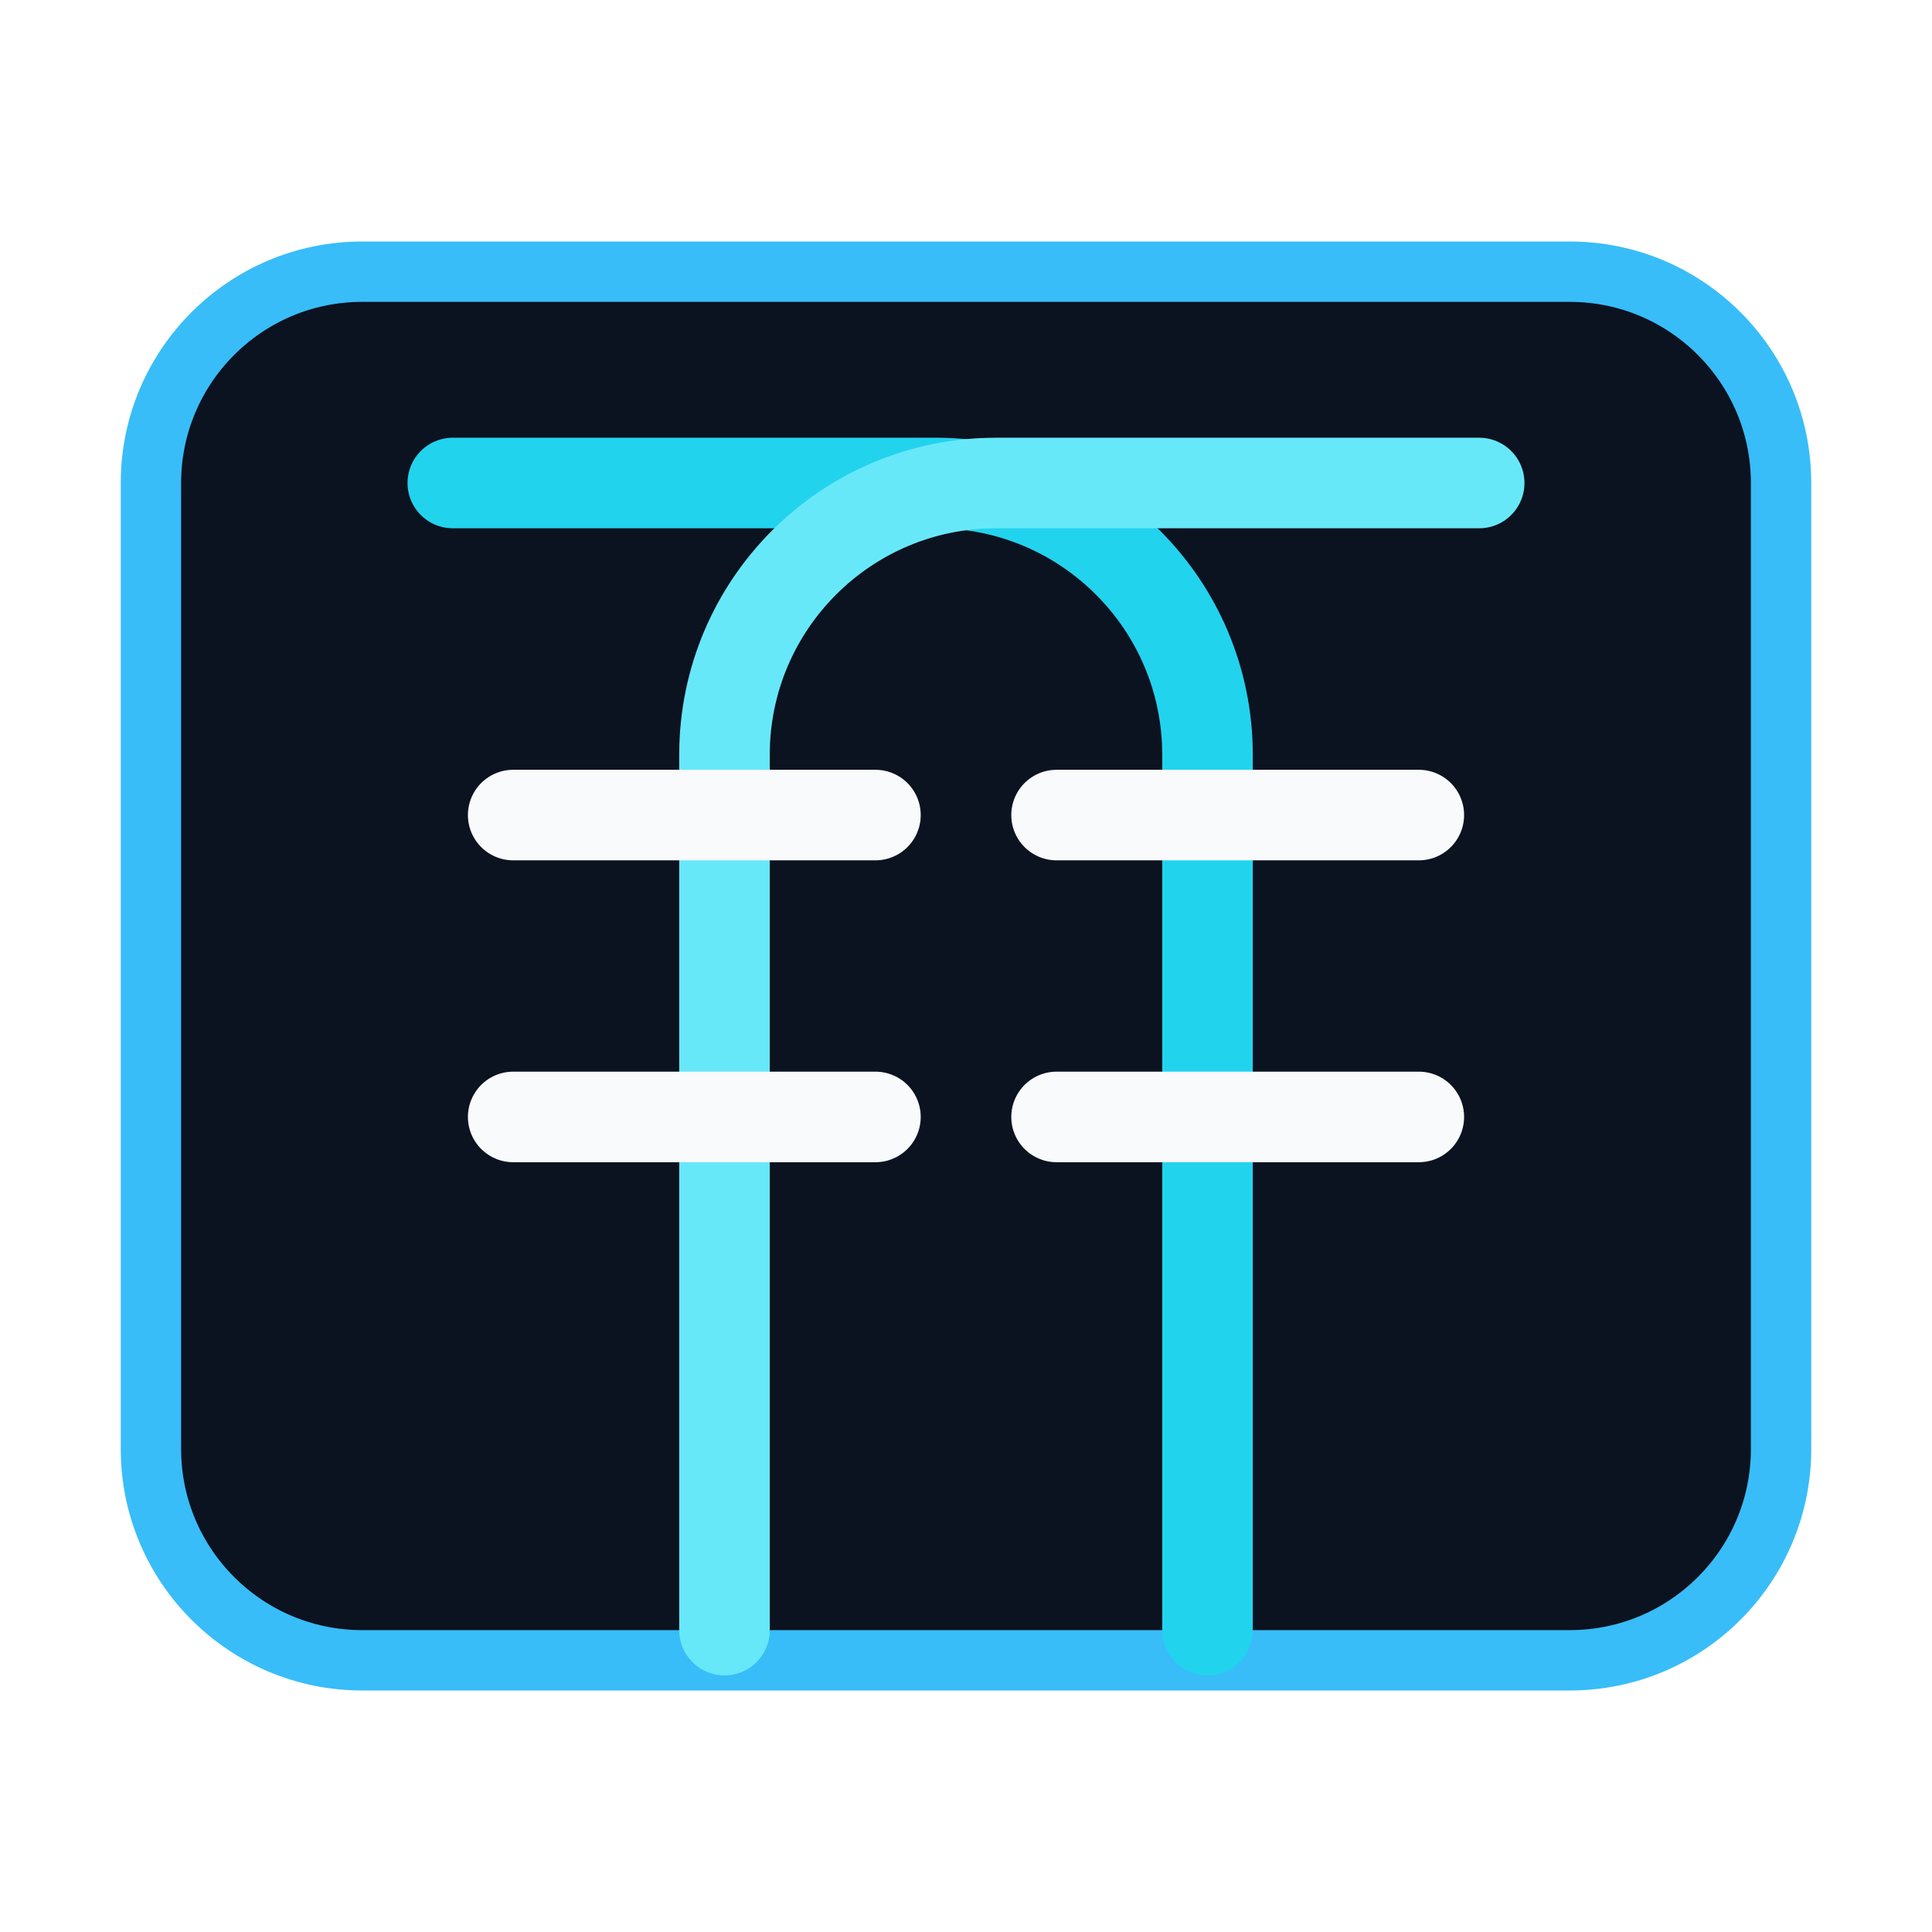
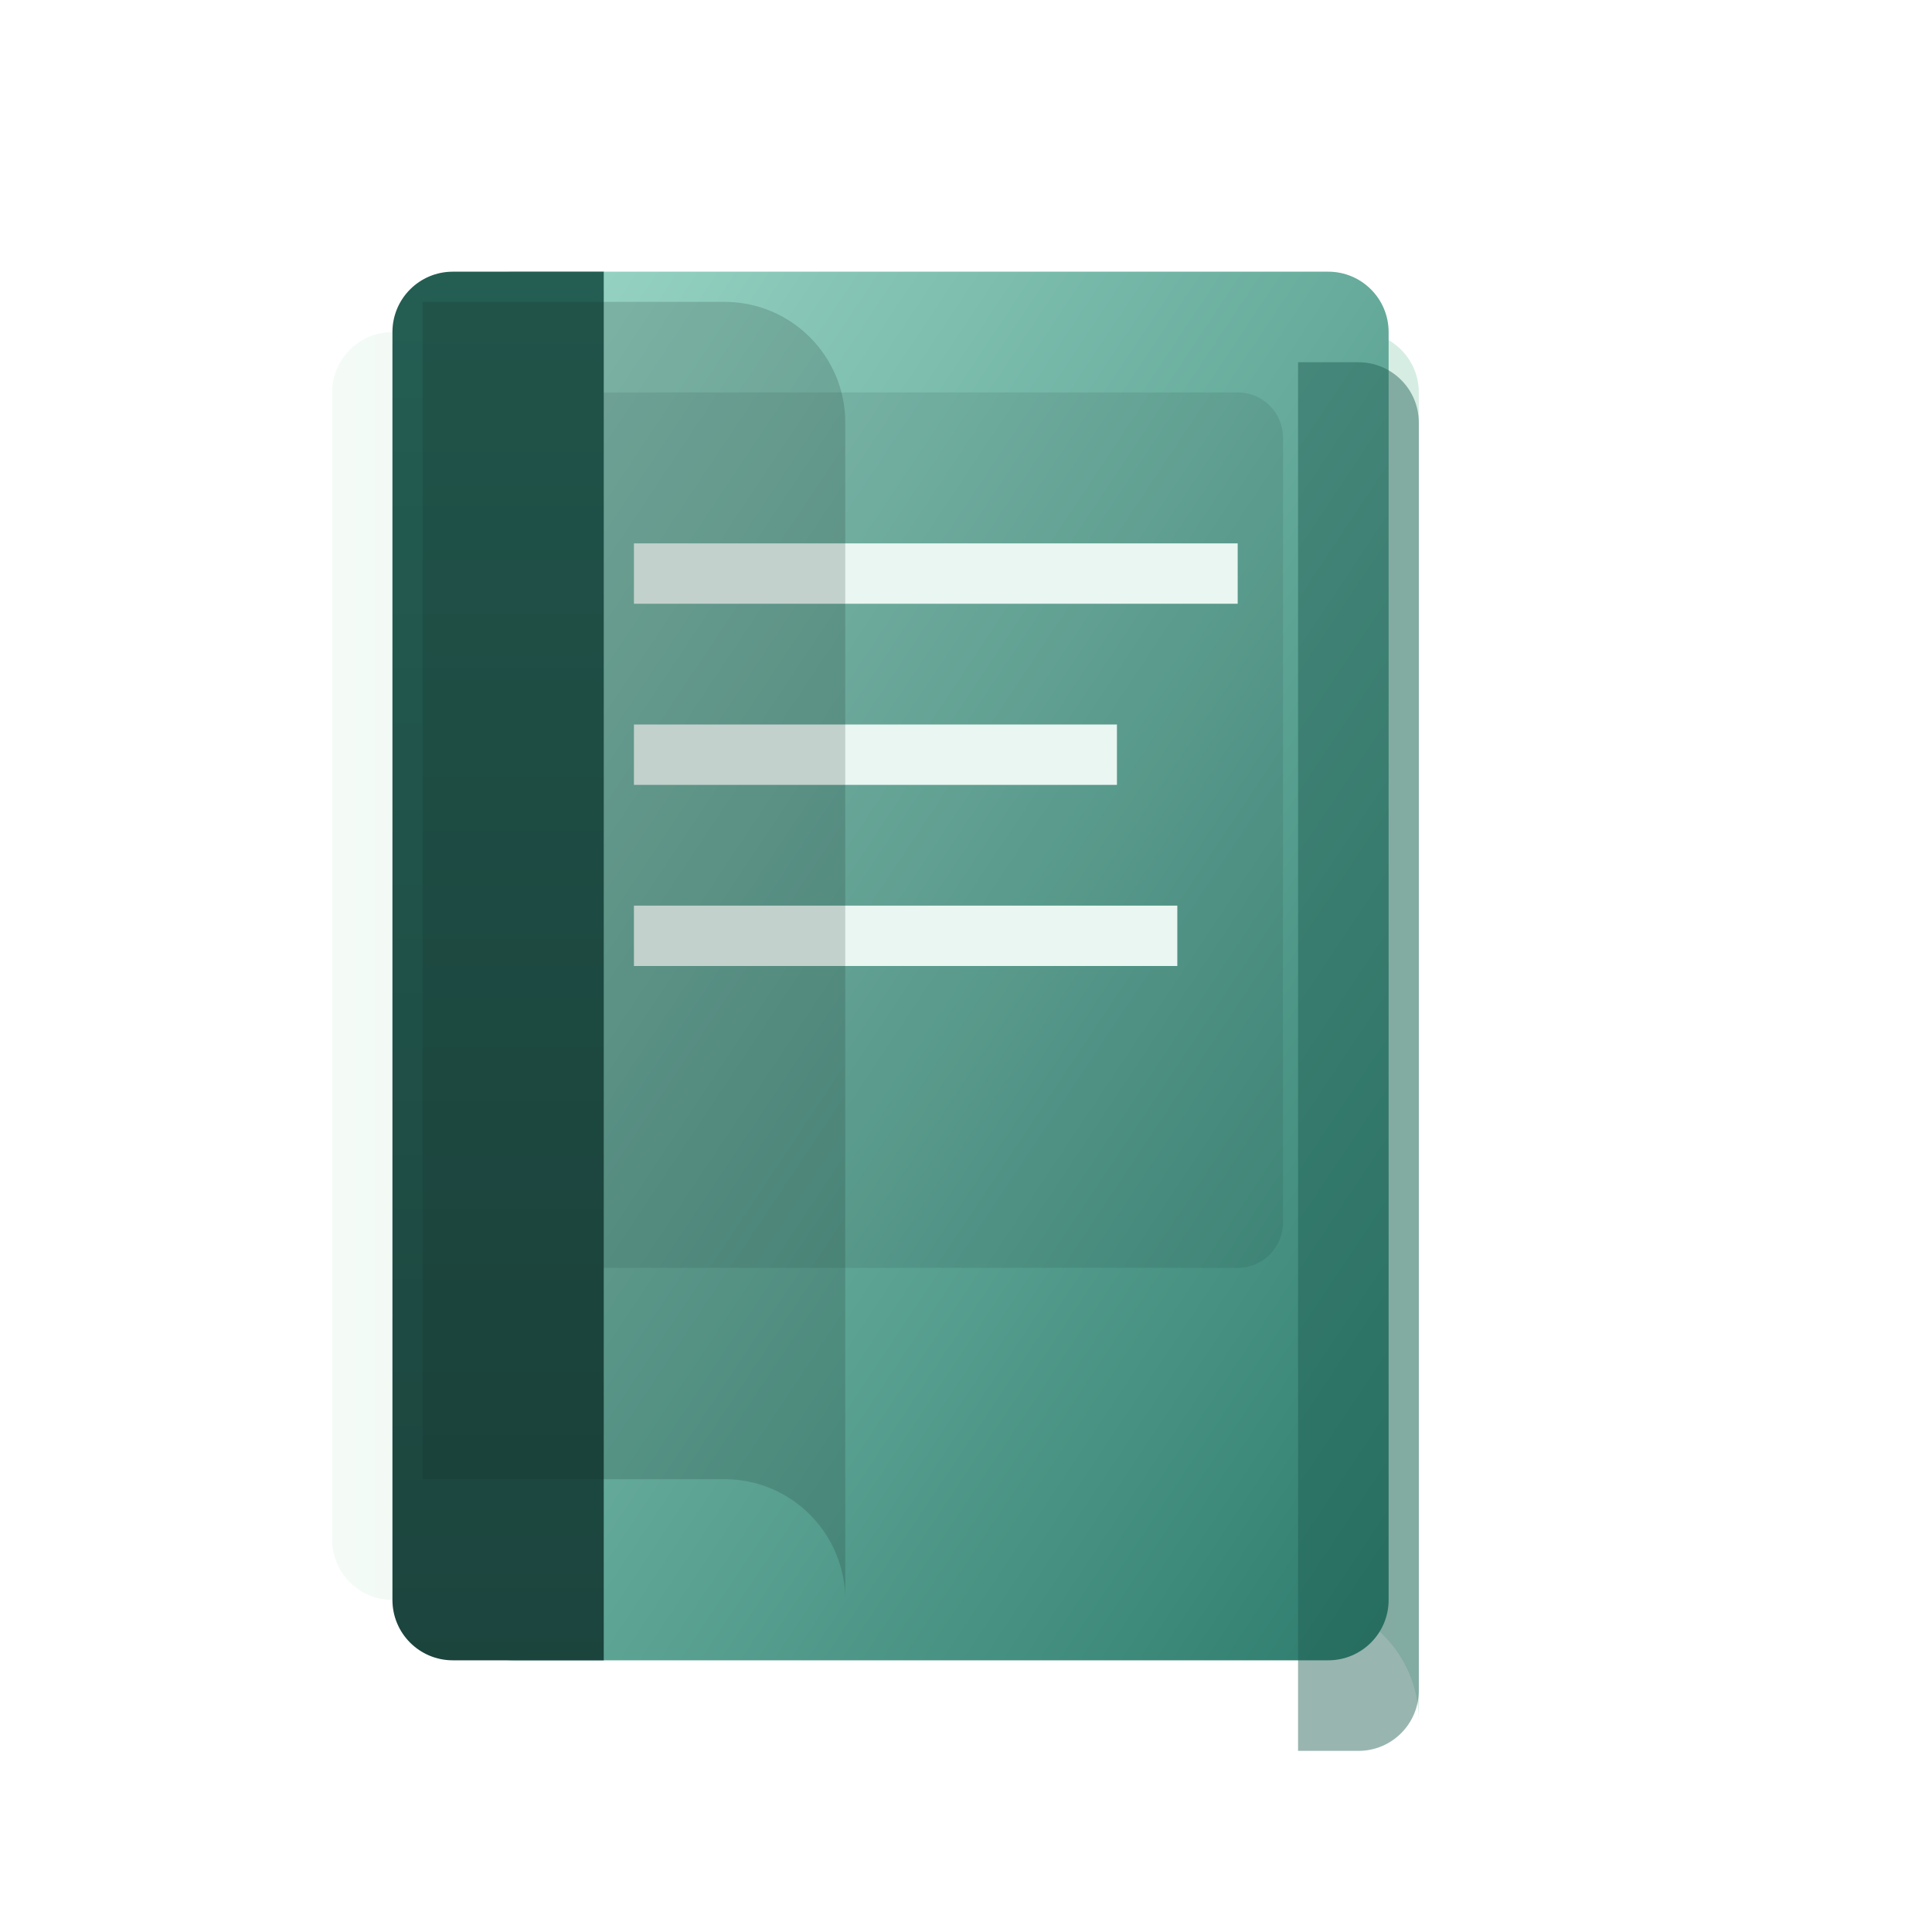
- <svg xmlns="http://www.w3.org/2000/svg" width="128" height="128" viewBox="0 0 128 128" fill="none">
-   <rect x="10" y="18" width="108" height="92" rx="14" fill="#0B1220" stroke="#38BDF8" stroke-width="4" />
-   <path d="M30 32H62C71.941 32 80 40.059 80 50V108" stroke="#22D3EE" stroke-width="6" stroke-linecap="round" stroke-linejoin="round" />
-   <path d="M98 32H66C56.059 32 48 40.059 48 50V108" stroke="#67E8F9" stroke-width="6" stroke-linecap="round" stroke-linejoin="round" />
-   <path d="M34 54H58" stroke="#F8FAFC" stroke-width="6" stroke-linecap="round" />
-   <path d="M34 74H58" stroke="#F8FAFC" stroke-width="6" stroke-linecap="round" />
-   <path d="M70 54H94" stroke="#F8FAFC" stroke-width="6" stroke-linecap="round" />
-   <path d="M70 74H94" stroke="#F8FAFC" stroke-width="6" stroke-linecap="round" />
+ <svg xmlns="http://www.w3.org/2000/svg" width="128" height="128" viewBox="0 0 128 128">
+   <defs>
+     <linearGradient id="bookCover" x1="0%" y1="0%" x2="100%" y2="100%">
+       <stop offset="0%" stop-color="#9ed9c9" />
+       <stop offset="100%" stop-color="#2d7c6d" />
+     </linearGradient>
+     <linearGradient id="bookSpine" x1="0%" y1="0%" x2="0%" y2="100%">
+       <stop offset="0%" stop-color="#245e53" />
+       <stop offset="100%" stop-color="#1b443d" />
+     </linearGradient>
+     <linearGradient id="pageShade" x1="0%" y1="0%" x2="100%" y2="0%">
+       <stop offset="0%" stop-color="#f4fbf7" />
+       <stop offset="100%" stop-color="#d6ede3" />
+     </linearGradient>
+   </defs>
+   <g fill="none" fill-rule="evenodd">
+     <path d="M26 22c-2.21 0-4 1.79-4 4v76c0 2.21 1.79 4 4 4h60c4.42 0 8 3.58 8 8v-88c0-2.21-1.79-4-4-4H26Z" fill="url(#pageShade)" />
+     <path d="M34 18h54c2.21 0 4 1.79 4 4v84c0 2.21-1.79 4-4 4H34c-2.21 0-4-1.79-4-4V22c0-2.21 1.79-4 4-4Z" fill="url(#bookCover)" />
+     <path d="M38 26h44c1.66 0 3 1.34 3 3v52c0 1.66-1.34 3-3 3H38c-1.66 0-3-1.34-3-3V29c0-1.66 1.34-3 3-3Z" fill="#0f1f22" opacity="0.1" />
+     <path d="M30 18h10v92H30c-2.21 0-4-1.79-4-4V22c0-2.21 1.79-4 4-4Z" fill="url(#bookSpine)" />
+     <path d="M42 36h40v4H42zM42 48h32v4H42zM42 60h36v4H42z" fill="#e9f6f1" />
+     <path d="M86 24h4c2.21 0 4 1.79 4 4v84c0 2.21-1.79 4-4 4h-4V24Z" fill="#1d5b50" opacity="0.45" />
+     <path d="M28 20h20c4.42 0 8 3.58 8 8V106c0-4.42-3.58-8-8-8H28V20Z" fill="#102522" opacity="0.18" />
+   </g>
</svg>
